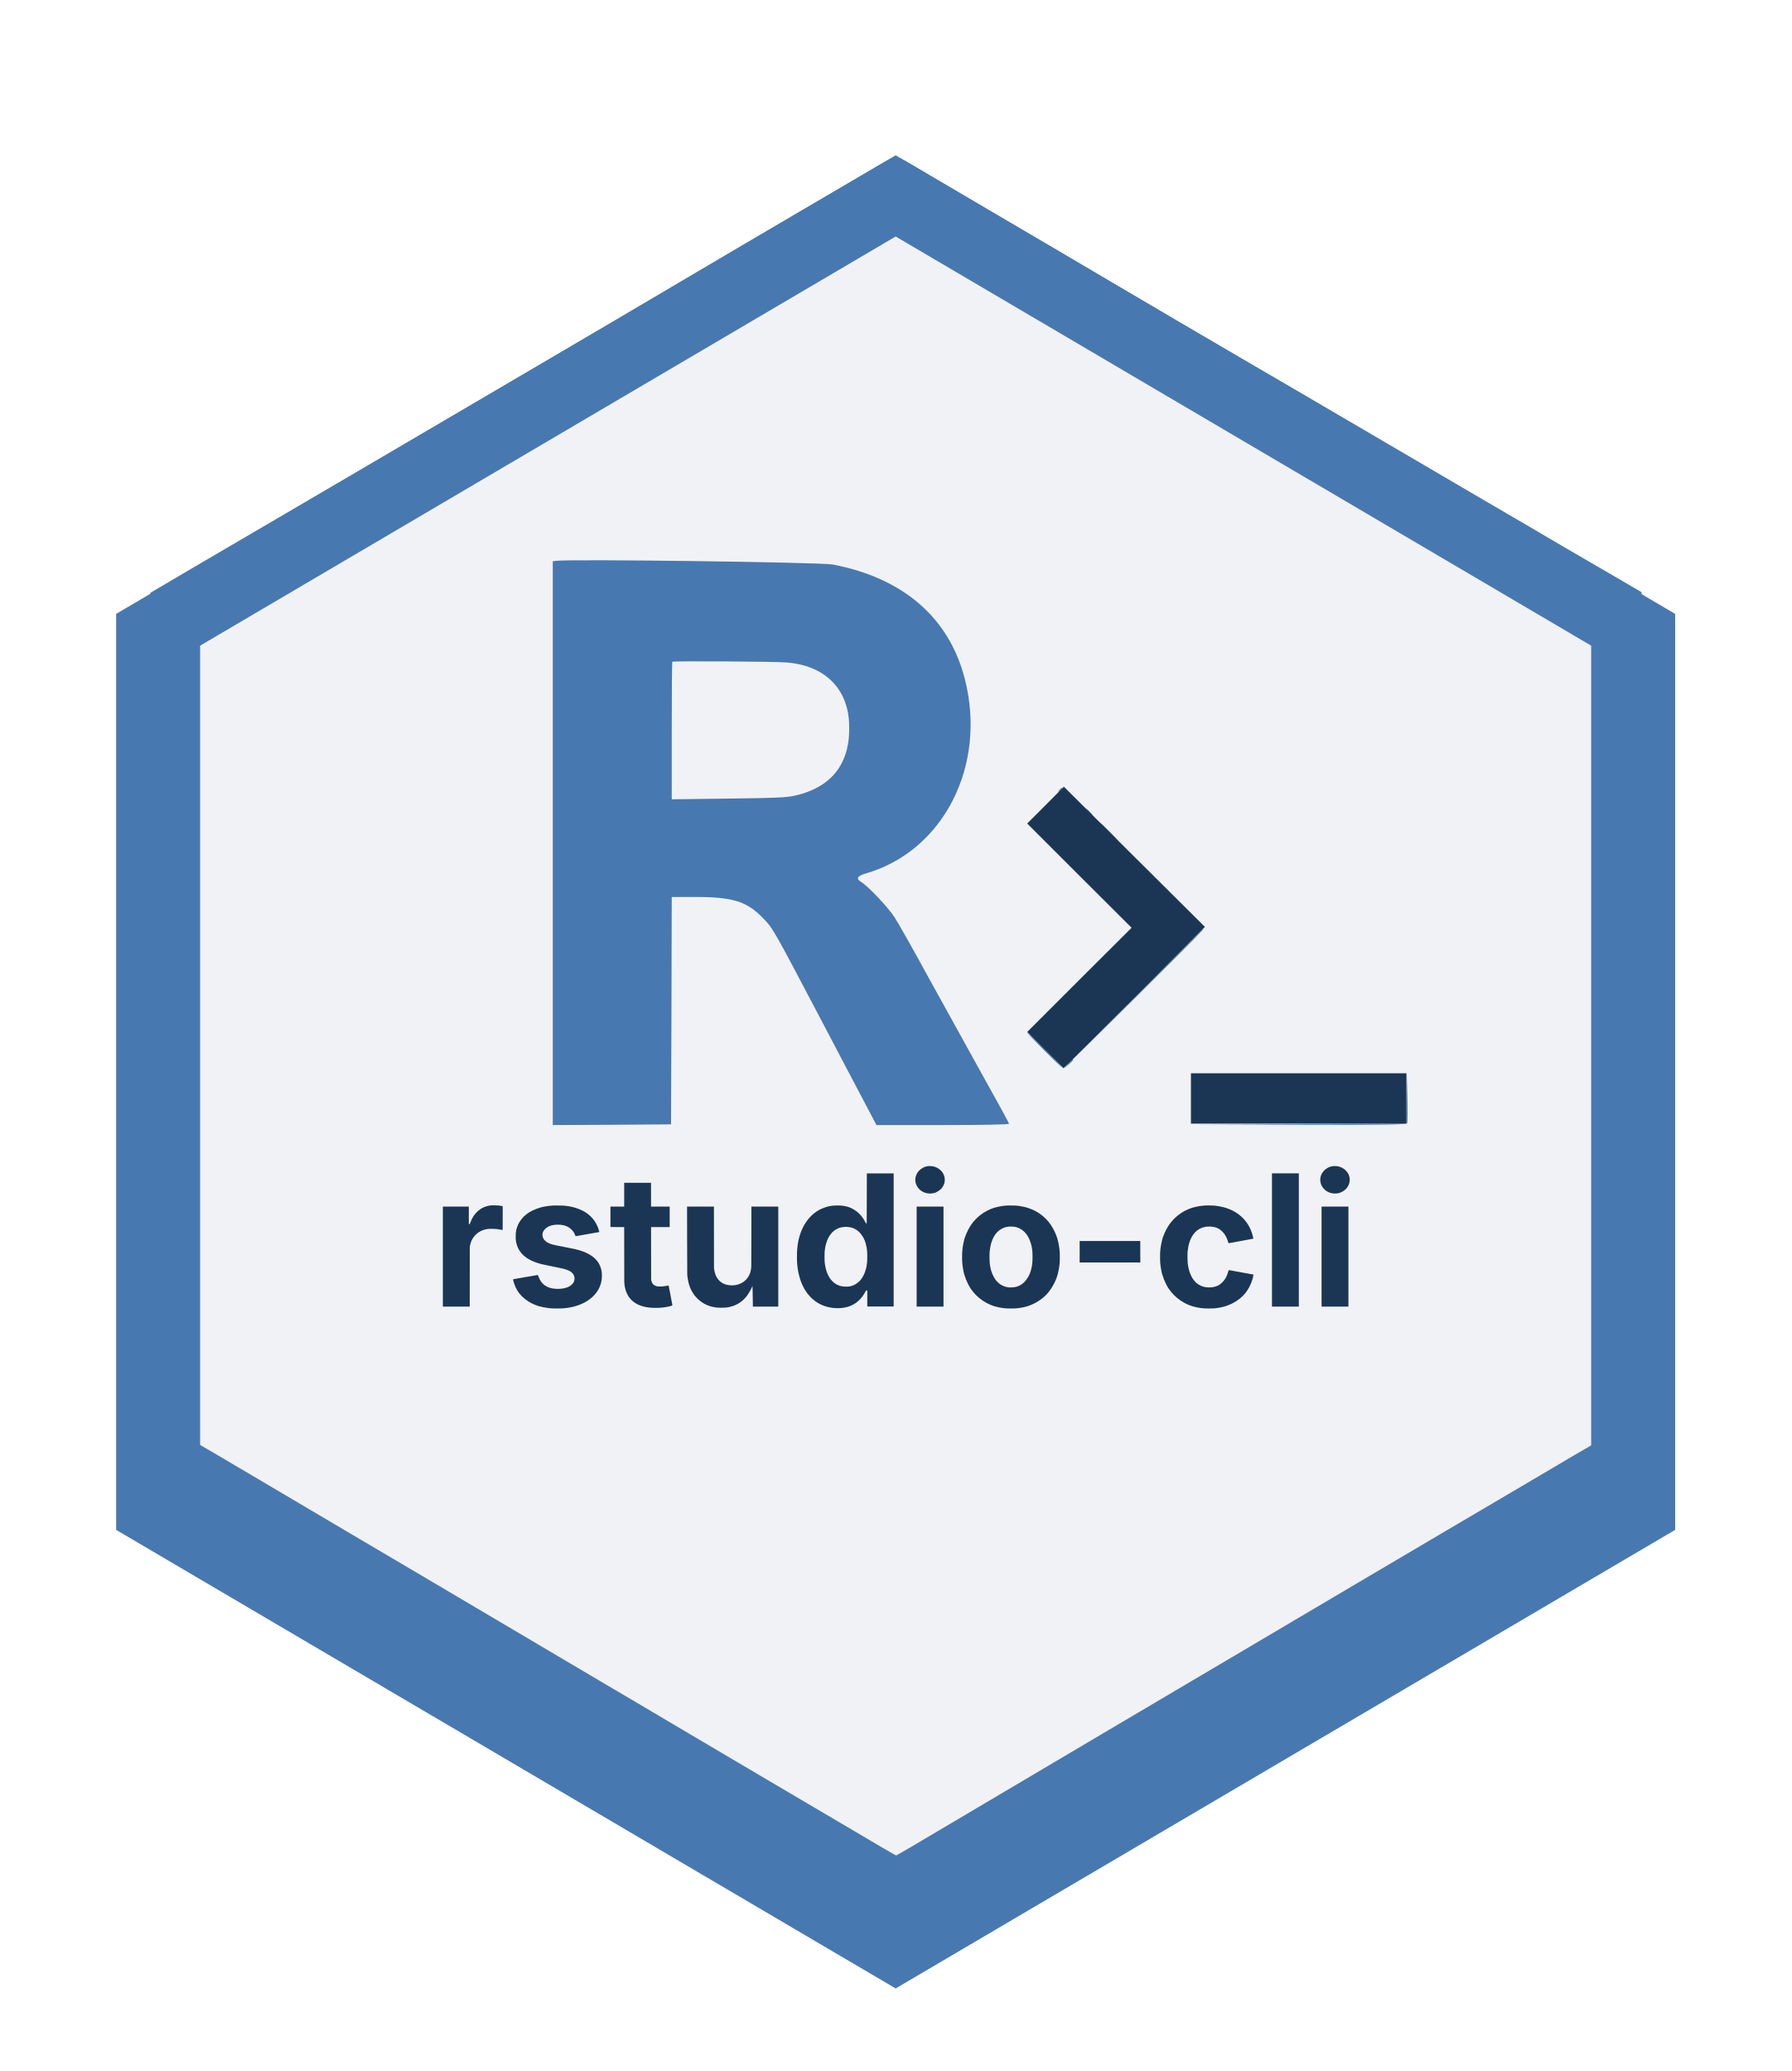
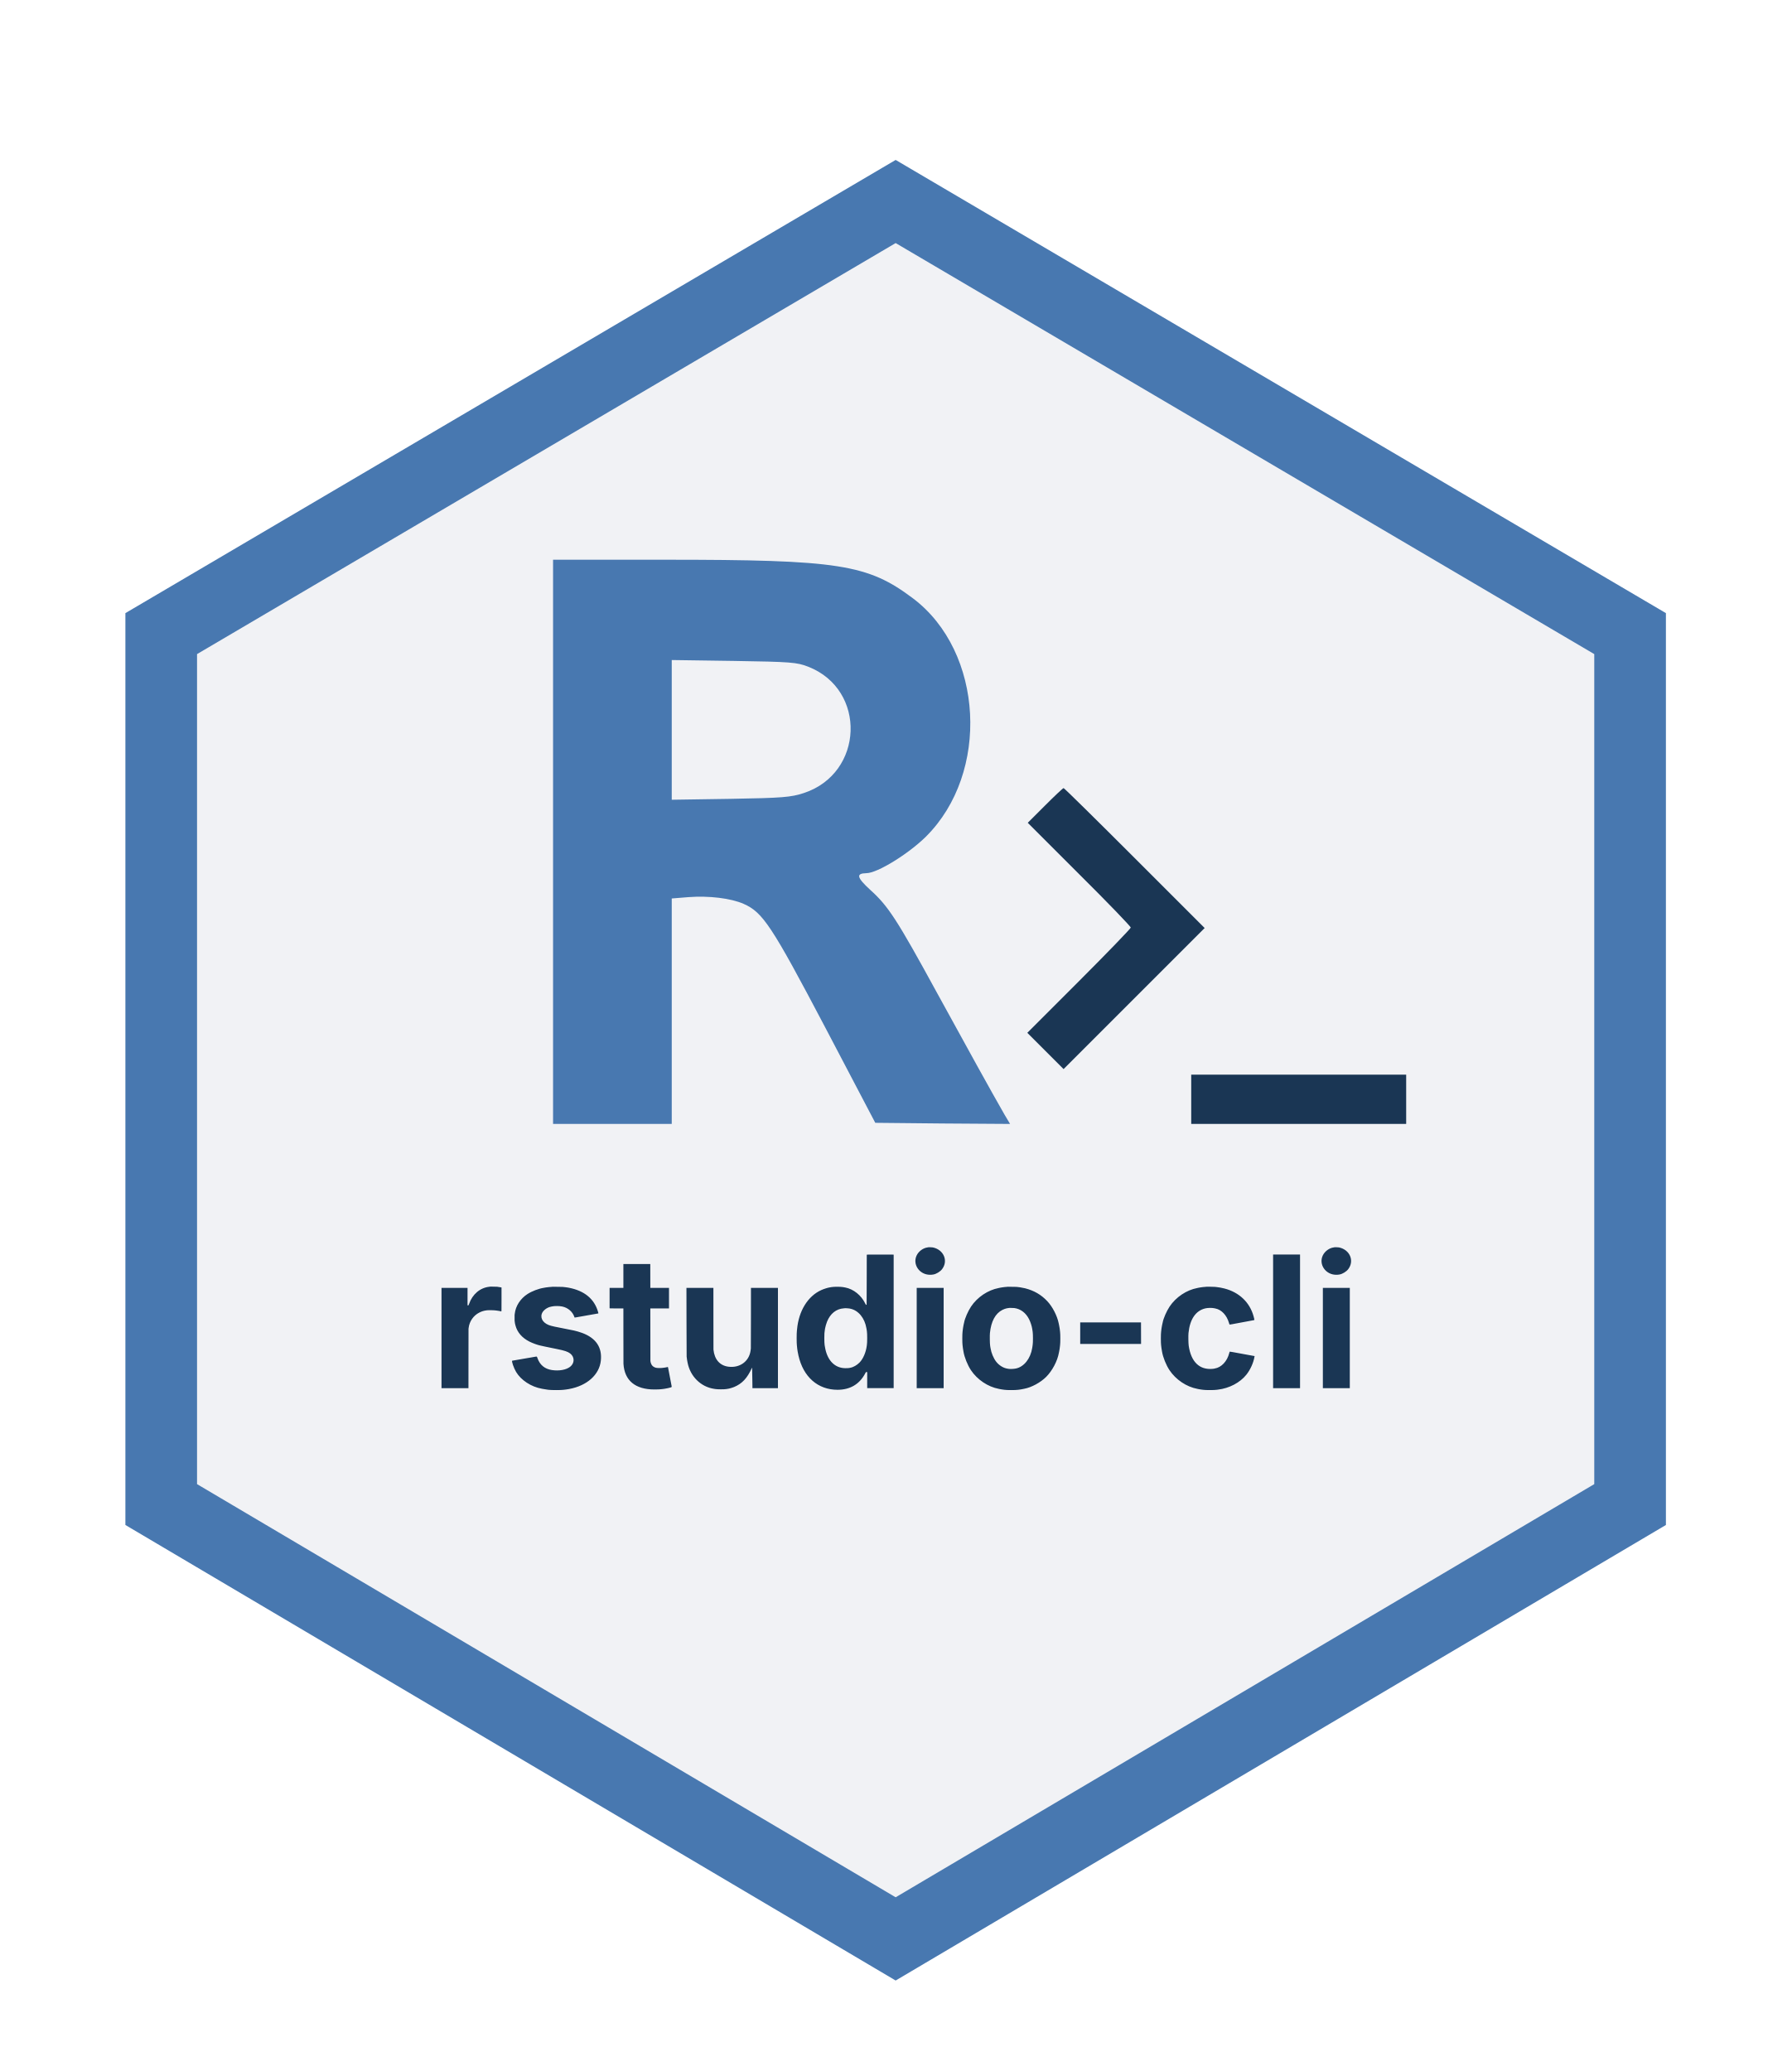
- <svg xmlns="http://www.w3.org/2000/svg" viewBox="0 0 1280 1480" width="1280" height="1480">
-   <polygon points="640,140 1172,453 1172,1079 640,1392 108,1079 108,453" fill="#F1F2F5" stroke="#4878B0" stroke-width="50" stroke-linejoin="miter" />
-   <g transform="translate(0,1480) scale(0.1,-0.1)" fill="#4878B0">
-     <path d="M6285 13622 c-296 -173 -1032 -604 -1315 -772 -468 -277 -687 -406 -1505 -885 -401 -235 -831 -487 -955 -560 -124 -73 -466 -273 -760 -445 -294 -172 -566 -331 -605 -355 l-70 -41 -2 -3150 -3 -3149 243 -142 c215 -126 485 -285 1507 -888 157 -92 494 -292 750 -443 1008 -596 1181 -699 1345 -795 94 -55 251 -148 350 -207 99 -59 284 -168 410 -242 127 -74 342 -201 479 -281 l248 -147 562 332 c308 182 719 424 911 538 637 376 955 564 1430 845 653 387 1809 1068 2277 1344 l148 86 0 3152 0 3151 -202 118 c-112 65 -277 161 -368 214 -91 54 -340 200 -555 325 -214 126 -595 348 -845 495 -250 147 -651 381 -890 520 -239 139 -631 369 -870 510 -239 141 -658 388 -930 547 -272 160 -530 311 -573 337 -98 57 -92 58 -212 -12z m306 -460 c101 -60 339 -200 529 -311 190 -112 572 -336 850 -499 465 -271 867 -507 1685 -987 171 -100 508 -298 750 -440 242 -142 558 -328 703 -413 l262 -154 0 -2943 0 -2944 -122 -71 c-68 -40 -238 -140 -378 -223 -140 -83 -379 -223 -530 -312 -151 -89 -426 -251 -610 -360 -335 -198 -620 -367 -1870 -1105 -366 -216 -842 -498 -1058 -626 -216 -129 -396 -234 -398 -234 -3 0 -141 80 -307 179 -166 98 -468 276 -672 396 -203 120 -489 289 -635 375 -146 87 -341 202 -435 257 -93 55 -451 266 -795 470 -344 203 -818 484 -1055 623 -236 139 -533 315 -660 390 -126 74 -272 160 -322 190 l-93 54 0 2941 0 2941 428 251 c616 363 862 508 1357 798 242 142 541 317 665 390 124 73 317 186 430 252 188 110 644 378 1445 848 171 100 382 225 470 278 88 52 165 96 171 96 6 1 94 -48 195 -107z M3973 10792 l-23 -3 0 -2015 0 -2014 423 2 422 3 3 813 2 812 168 0 c267 0 367 -31 481 -148 75 -77 66 -61 414 -722 134 -256 279 -531 322 -612 l78 -148 473 0 c292 0 474 4 474 9 0 6 -83 158 -184 338 -100 180 -274 495 -386 698 -111 204 -223 402 -248 440 -50 76 -188 221 -238 252 -40 24 -29 43 36 62 552 161 862 769 705 1386 -111 439 -439 724 -945 821 -87 16 -1878 40 -1977 26z m1647 -726 c267 -21 434 -180 447 -428 16 -285 -116 -462 -387 -524 -62 -14 -147 -17 -477 -21 l-403 -5 0 489 c0 269 2 492 4 494 6 6 729 2 816 -5z M7569 9153 c-13 -16 -12 -17 4 -4 9 7 17 15 17 17 0 8 -8 3 -21 -13z M7780 8995 c13 -14 26 -25 28 -25 3 0 -5 11 -18 25 -13 14 -26 25 -28 25 -3 0 5 -11 18 -25z M7920 8855 c35 -36 67 -65 69 -65 3 0 -24 29 -59 65 -35 36 -67 65 -69 65 -3 0 24 -29 59 -65z M8140 7703 l-455 -458 458 455 c425 423 461 460 454 460 -1 0 -207 -206 -457 -457z M7460 7295 c69 -69 127 -125 130 -125 2 0 -51 56 -120 125 -69 69 -127 125 -130 125 -2 0 51 -56 120 -125z M7634 7198 l-29 -33 33 29 c30 28 37 36 29 36 -2 0 -16 -15 -33 -32z M10052 6948 l-2 -178 -767 -3 -768 -2 768 -3 c618 -2 769 1 773 11 2 7 3 89 1 182 l-3 170 -2 -177z" />
+ <svg xmlns="http://www.w3.org/2000/svg" viewBox="0 0 800 925" width="800" height="925">
+   <polygon points="400,90 728,283 728,672 400,866 72,672 72,283" fill="#F1F2F5" stroke="#4878B0" stroke-width="32" stroke-linejoin="miter" />
+   <g transform="translate(0,925) scale(0.1,-0.1)" fill="#4878B0">
+     <path d="M2470 5490 l0 -1260 265 0 265 0 0 504 0 503 74 6 c93 7 190 -5 247 -30 86 -38 125 -97 365 -553 l223 -425 301 -3 301 -2 -25 42 c-62 108 -165 295 -301 543 -179 328 -218 388 -298 460 -61 56 -65 74 -18 75 49 0 188 86 266 163 287 285 258 826 -57 1064 -203 153 -331 173 -1109 173 l-499 0 0 -1260z m1140 782 c262 -103 248 -476 -20 -564 -58 -19 -95 -22 -327 -26 l-263 -4 0 312 0 312 278 -4 c254 -4 281 -6 332 -26z" />
  </g>
-   <g transform="translate(0,1480) scale(0.1,-0.1)" fill="#1A3654">
-     <path d="M7471 9046 l-131 -131 373 -373 373 -372 -373 -372 -373 -373 129 -129 130 -130 38 36 c21 19 248 246 506 504 l467 470 -504 501 -504 501 -131 -132z M8510 6950 l0 -180 770 0 770 0 0 180 0 180 -770 0 -770 0 0 -180z" />
+   <g transform="translate(0,925) scale(0.1,-0.1)" fill="#1A3654">
+     <path d="M4667 5652 l-77 -77 230 -230 c127 -126 230 -233 230 -238 0 -4 -104 -112 -231 -239 l-231 -231 81 -81 81 -81 315 315 315 315 -312 312 c-172 172 -315 313 -318 313 -3 0 -40 -35 -83 -78z M5320 4340 l0 -110 480 0 480 0 0 110 0 110 -480 0 -480 0 0 -110z" />
  </g>
-   <g transform="translate(305.00,830.00) scale(0.109067) translate(0,994) scale(0.1,-0.1)" fill="#1A3654">
+   <g transform="translate(190.00,555.00) scale(0.068371) translate(0,994) scale(0.1,-0.1)" fill="#1A3654">
    <path d="M32859 9636 c-2 -2 -29 -7 -59 -11 -291 -37 -585 -253 -715 -526 -279 -589 187 -1260 874 -1261 87 0 122 3 216 18 194 31 451 188 574 351 414 545 105 1269 -604 1418 -35 8 -280 17 -286 11z M59389 9636 c-2 -2 -29 -7 -59 -11 -291 -37 -585 -253 -715 -526 -279 -589 187 -1260 874 -1261 87 0 122 3 216 18 194 31 451 188 574 351 414 545 105 1269 -604 1418 -35 8 -280 17 -286 11z M28828 9148 c-2 -7 -3 -744 -3 -1638 1 -935 -2 -1628 -7 -1631 -29 -19 -55 5 -97 92 -257 531 -757 930 -1294 1035 -24 4 -127 23 -165 29 -162 27 -563 27 -727 0 -16 -3 -46 -8 -65 -11 -19 -3 -48 -8 -65 -11 -128 -19 -378 -98 -545 -173 -881 -395 -1479 -1364 -1586 -2570 -3 -36 -8 -76 -10 -90 -21 -137 -21 -831 0 -960 3 -14 7 -60 11 -103 4 -43 8 -88 10 -100 2 -12 6 -44 10 -72 3 -27 8 -57 10 -65 2 -8 6 -35 9 -60 9 -64 12 -82 51 -255 316 -1404 1271 -2241 2555 -2240 813 1 1424 358 1794 1048 l58 107 42 0 42 0 0 -522 0 -523 864 0 865 0 0 4360 0 4360 -876 3 c-697 2 -878 0 -881 -10z m-1248 -3502 c47 -3 96 -8 110 -11 14 -2 39 -7 55 -11 533 -105 950 -611 1060 -1284 3 -19 8 -42 10 -50 2 -8 7 -39 10 -69 4 -30 8 -63 11 -74 26 -136 26 -757 -1 -895 -1 -9 -6 -39 -9 -67 -55 -421 -238 -841 -468 -1077 -172 -176 -414 -314 -608 -344 -19 -3 -38 -8 -41 -10 -17 -10 -158 -19 -284 -18 -651 7 -1127 458 -1299 1234 -26 118 -30 139 -42 225 -3 28 -8 58 -10 68 -11 64 -19 244 -19 447 0 263 8 379 37 545 5 33 12 74 15 90 12 83 80 315 125 428 211 529 603 841 1098 873 52 4 96 8 98 9 1 1 17 1 35 -1 17 -1 70 -5 117 -8z M55370 4795 l0 -4365 880 0 880 0 0 4365 0 4365 -880 0 -880 0 0 -4365z M12930 7760 l0 -780 -450 0 -450 0 -1 -25 c0 -14 0 -306 0 -650 0 -344 0 -634 0 -645 1 -20 8 -20 451 -20 l450 0 1 -1787 c1 -984 2 -1806 4 -1828 67 -1096 770 -1680 2025 -1680 200 0 389 8 461 20 13 2 49 6 80 10 31 3 65 7 75 9 11 2 39 7 64 11 58 9 74 13 136 25 28 6 61 13 75 15 13 3 71 18 129 33 120 32 116 27 93 140 -13 64 -19 93 -28 147 -5 25 -17 89 -40 205 -3 14 -7 39 -10 55 -3 17 -10 53 -15 80 -6 28 -13 61 -15 75 -3 14 -7 39 -10 55 -3 17 -10 53 -15 80 -6 28 -13 61 -15 75 -3 14 -8 39 -10 55 -5 26 -14 72 -40 205 -3 14 -7 39 -10 55 -22 128 -20 125 -58 114 -18 -5 -48 -12 -67 -15 -19 -3 -42 -7 -50 -9 -8 -2 -37 -7 -65 -11 -27 -3 -58 -8 -67 -9 -133 -26 -404 -26 -498 -2 -218 58 -327 189 -365 442 -4 29 -9 2942 -5 3383 l0 52 610 0 610 0 0 670 0 670 -610 0 -610 0 0 48 c0 26 -1 377 -2 780 l-1 732 -879 0 -878 0 0 -780z M4249 7066 c-2 -2 -33 -7 -69 -10 -609 -63 -1108 -485 -1330 -1123 -32 -93 -33 -93 -66 -93 l-34 0 0 570 0 570 -850 0 -850 0 0 -3275 0 -3275 880 0 880 0 1 1933 c0 1062 2 1939 3 1947 2 8 6 40 10 70 51 418 317 798 691 987 167 84 294 123 495 150 102 14 481 7 590 -11 14 -3 48 -7 75 -10 28 -4 61 -8 75 -11 14 -2 41 -7 60 -9 42 -7 75 -13 101 -21 10 -3 28 -8 39 -11 20 -5 20 -1 20 780 l0 784 -32 8 c-63 15 -104 21 -253 40 -47 6 -431 14 -436 10z M8319 7056 c-2 -2 -55 -7 -116 -11 -62 -3 -123 -8 -135 -10 -13 -2 -48 -6 -79 -10 -31 -3 -66 -7 -76 -9 -11 -3 -44 -7 -74 -11 -30 -4 -56 -8 -59 -10 -3 -2 -26 -6 -50 -10 -324 -47 -770 -216 -1060 -403 -467 -300 -779 -782 -835 -1287 -4 -33 -9 -71 -11 -85 -5 -33 -5 -328 0 -360 2 -14 7 -52 10 -85 8 -82 14 -110 46 -234 115 -450 436 -820 921 -1062 199 -100 525 -218 699 -253 14 -3 34 -7 45 -10 30 -7 196 -44 225 -50 14 -2 81 -16 150 -31 69 -14 134 -27 145 -30 11 -2 76 -15 145 -30 69 -14 134 -27 145 -30 11 -2 64 -13 119 -24 54 -12 108 -23 120 -25 486 -96 706 -170 861 -289 297 -228 297 -631 0 -866 -258 -204 -726 -289 -1200 -216 -461 70 -781 335 -935 773 -42 119 -36 115 -135 98 -22 -4 -53 -9 -70 -12 -40 -6 -135 -23 -161 -28 -12 -2 -39 -7 -60 -11 -74 -11 -255 -42 -290 -49 -12 -2 -39 -7 -60 -10 -46 -8 -200 -34 -230 -40 -12 -2 -39 -7 -60 -11 -76 -12 -182 -30 -230 -39 -12 -2 -39 -7 -60 -11 -58 -9 -208 -34 -294 -50 -61 -11 100 -481 252 -734 322 -539 981 -970 1673 -1095 17 -3 41 -8 55 -11 69 -16 215 -39 310 -50 30 -4 66 -9 79 -11 166 -25 851 -25 987 0 10 2 50 7 87 11 37 3 76 8 87 10 10 2 40 7 67 11 26 3 57 8 68 10 11 2 34 7 50 10 1168 212 1973 930 2072 1849 94 867 -316 1478 -1217 1813 -153 57 -410 133 -530 157 -8 2 -256 51 -550 110 -294 59 -544 109 -555 111 -11 2 -31 6 -45 9 -14 3 -36 7 -50 10 -14 3 -39 8 -57 11 -26 4 -127 28 -243 58 -470 121 -721 441 -611 781 67 211 332 417 601 469 14 2 45 9 70 15 169 38 467 37 665 -4 376 -78 683 -344 795 -688 13 -42 3 -40 125 -18 33 6 74 13 90 16 17 2 55 9 85 15 30 5 66 11 80 14 14 2 52 9 85 15 33 6 71 12 85 15 14 2 52 9 85 15 33 6 76 13 95 16 19 3 42 8 50 10 8 2 33 7 55 10 40 5 63 9 115 20 14 2 39 7 55 9 68 11 101 17 115 21 8 2 33 7 55 10 40 5 63 9 115 20 14 2 39 7 55 9 68 11 101 17 115 21 8 2 35 7 60 10 58 9 56 0 26 107 -244 853 -891 1386 -1921 1582 -11 2 -56 9 -100 16 -44 6 -91 13 -105 15 -14 2 -54 7 -90 10 -36 3 -83 8 -105 11 -48 6 -630 15 -636 10z M38049 7056 c-2 -2 -49 -6 -104 -10 -55 -3 -109 -8 -120 -10 -11 -2 -49 -7 -85 -11 -36 -4 -67 -8 -70 -10 -3 -2 -27 -6 -55 -9 -27 -4 -70 -12 -95 -17 -25 -6 -56 -13 -70 -15 -708 -133 -1402 -598 -1811 -1214 -199 -299 -405 -772 -452 -1040 -3 -14 -10 -43 -15 -65 -6 -22 -14 -53 -16 -70 -3 -16 -8 -41 -11 -55 -3 -14 -8 -41 -11 -60 -4 -19 -8 -44 -10 -55 -2 -11 -7 -40 -10 -65 -3 -25 -7 -52 -9 -60 -2 -8 -7 -46 -10 -85 -4 -38 -8 -81 -11 -95 -21 -129 -21 -742 0 -870 2 -14 7 -54 11 -90 3 -36 8 -74 10 -85 2 -11 7 -40 10 -65 5 -42 8 -60 20 -120 2 -14 7 -41 10 -60 60 -369 264 -879 488 -1215 411 -618 1108 -1086 1817 -1219 14 -2 45 -9 70 -15 25 -5 68 -13 95 -17 28 -3 52 -7 55 -9 3 -2 34 -6 70 -10 36 -4 74 -9 85 -11 130 -25 730 -25 885 0 14 3 49 7 79 10 30 4 64 9 75 11 12 2 37 7 56 9 19 3 67 12 105 20 39 8 82 17 95 19 472 88 1061 408 1430 778 397 399 730 1030 826 1564 3 17 9 49 15 73 5 23 12 59 15 80 3 20 7 44 9 52 2 8 7 38 11 65 3 28 8 58 9 67 2 9 7 48 10 85 4 37 8 79 11 93 20 124 20 726 0 850 -3 14 -7 56 -11 93 -3 37 -8 76 -10 86 -2 10 -6 42 -10 72 -4 30 -18 108 -31 174 -14 66 -27 131 -30 145 -99 492 -403 1081 -742 1441 -403 427 -859 692 -1454 845 -63 16 -226 48 -301 58 -27 4 -56 9 -65 11 -10 1 -51 6 -92 10 -41 4 -88 9 -105 12 -39 5 -551 13 -556 9z m411 -1391 c421 -55 764 -316 975 -740 91 -184 175 -446 200 -620 3 -23 8 -52 10 -65 3 -14 8 -45 11 -70 3 -25 7 -56 10 -70 23 -143 24 -704 0 -825 -2 -11 -7 -45 -10 -76 -4 -31 -8 -66 -11 -77 -2 -11 -6 -37 -9 -58 -110 -702 -536 -1240 -1070 -1350 -139 -29 -391 -39 -482 -20 -16 3 -47 9 -69 12 -266 40 -551 217 -736 457 -172 223 -318 572 -365 877 -3 19 -7 42 -9 50 -2 8 -7 38 -11 65 -3 28 -8 58 -9 67 -20 102 -28 655 -12 810 76 763 356 1281 817 1513 87 44 211 89 271 99 19 3 45 8 59 11 14 3 52 8 85 12 33 3 61 7 63 8 5 5 240 -3 292 -10z M51019 7056 c-2 -2 -49 -6 -104 -10 -55 -3 -109 -8 -120 -10 -11 -2 -49 -7 -85 -11 -36 -4 -67 -8 -70 -10 -3 -2 -27 -6 -55 -9 -27 -4 -70 -12 -95 -17 -25 -6 -56 -13 -70 -15 -708 -133 -1402 -598 -1811 -1214 -199 -299 -405 -772 -452 -1040 -3 -14 -10 -43 -15 -65 -6 -22 -14 -53 -16 -70 -3 -16 -8 -41 -11 -55 -3 -14 -8 -41 -11 -60 -4 -19 -8 -44 -10 -55 -2 -11 -7 -40 -10 -65 -3 -25 -7 -52 -9 -60 -2 -8 -7 -46 -10 -85 -4 -38 -8 -81 -11 -95 -21 -129 -21 -742 0 -870 2 -14 7 -54 11 -90 3 -36 8 -74 10 -85 2 -11 7 -40 10 -65 5 -42 8 -60 20 -120 2 -14 7 -41 10 -60 60 -369 264 -879 488 -1215 411 -618 1108 -1086 1817 -1219 14 -2 45 -9 70 -15 25 -5 68 -13 95 -17 28 -3 52 -7 55 -9 3 -2 34 -6 70 -10 36 -4 74 -9 85 -11 130 -25 758 -25 894 1 9 1 43 6 76 10 738 85 1441 454 1858 975 260 325 465 778 531 1176 l7 41 -103 18 c-57 10 -107 20 -113 21 -5 1 -28 5 -50 9 -22 3 -47 8 -55 10 -8 3 -33 7 -55 10 -22 4 -47 8 -55 10 -8 3 -33 7 -55 10 -22 4 -47 8 -55 10 -8 3 -33 7 -55 10 -22 4 -47 8 -55 10 -8 3 -33 7 -55 10 -22 4 -47 8 -55 10 -8 2 -31 7 -50 10 -19 3 -134 24 -255 46 -121 23 -231 43 -245 45 -14 2 -34 6 -46 9 -12 3 -39 7 -60 10 -21 3 -45 8 -52 10 -19 7 -104 19 -136 19 -28 1 -30 -1 -51 -89 -134 -539 -512 -941 -951 -1011 -21 -3 -42 -8 -45 -10 -3 -2 -41 -7 -85 -11 -862 -81 -1415 454 -1568 1517 -21 149 -30 658 -13 822 91 907 477 1469 1107 1612 166 38 429 41 585 6 22 -5 51 -11 65 -14 400 -78 742 -439 885 -936 30 -105 35 -115 57 -114 29 1 113 13 130 19 7 2 30 6 50 9 21 3 57 10 80 15 24 5 60 12 80 15 21 3 57 10 80 15 24 5 61 12 83 15 22 4 47 8 55 11 8 2 31 6 50 9 19 3 46 8 60 11 14 2 36 7 50 10 14 2 41 7 60 10 19 4 53 10 75 15 22 5 57 11 77 14 21 3 57 10 80 15 24 5 61 12 83 15 22 4 47 8 55 11 8 2 32 6 52 9 21 3 57 10 80 15 24 5 60 12 80 15 21 3 57 10 80 15 24 5 61 12 82 15 85 13 89 16 81 50 -3 17 -9 44 -12 60 -2 15 -20 84 -38 151 -251 914 -940 1570 -1910 1818 -174 45 -369 80 -512 93 -37 3 -79 8 -93 11 -29 6 -555 14 -561 9z M17053 4748 c1 -1228 6 -2244 9 -2258 4 -14 9 -56 13 -93 3 -37 8 -76 10 -85 1 -9 6 -37 10 -62 9 -56 13 -78 20 -110 3 -14 7 -34 9 -45 175 -902 869 -1584 1741 -1710 23 -3 51 -7 63 -10 137 -26 602 -27 737 -1 11 2 40 7 65 11 25 4 54 9 65 11 11 2 32 6 47 9 50 9 260 75 322 102 524 220 858 578 1159 1243 16 35 16 34 17 -70 1 -99 4 -241 14 -725 3 -110 5 -273 5 -362 l1 -163 833 0 833 0 0 3275 0 3275 -882 0 -881 0 -1 -1952 c0 -1074 -3 -1978 -6 -2008 -7 -59 -15 -117 -22 -165 -108 -686 -710 -1114 -1439 -1022 -564 70 -916 471 -981 1117 -1 14 -2 926 -3 2028 l-1 2002 -880 0 -881 0 4 -2232z M32090 3705 l0 -3275 880 0 880 0 0 3275 0 3275 -880 0 -880 0 0 -3275z M58620 3705 l0 -3275 880 0 880 0 0 3275 0 3275 -880 0 -880 0 0 -3275z M42770 4023 l0 -703 1988 0 1987 0 -2 682 c-1 376 -2 692 -2 704 l-1 20 -1985 0 -1985 0 0 -703z" />
  </g>
</svg>
